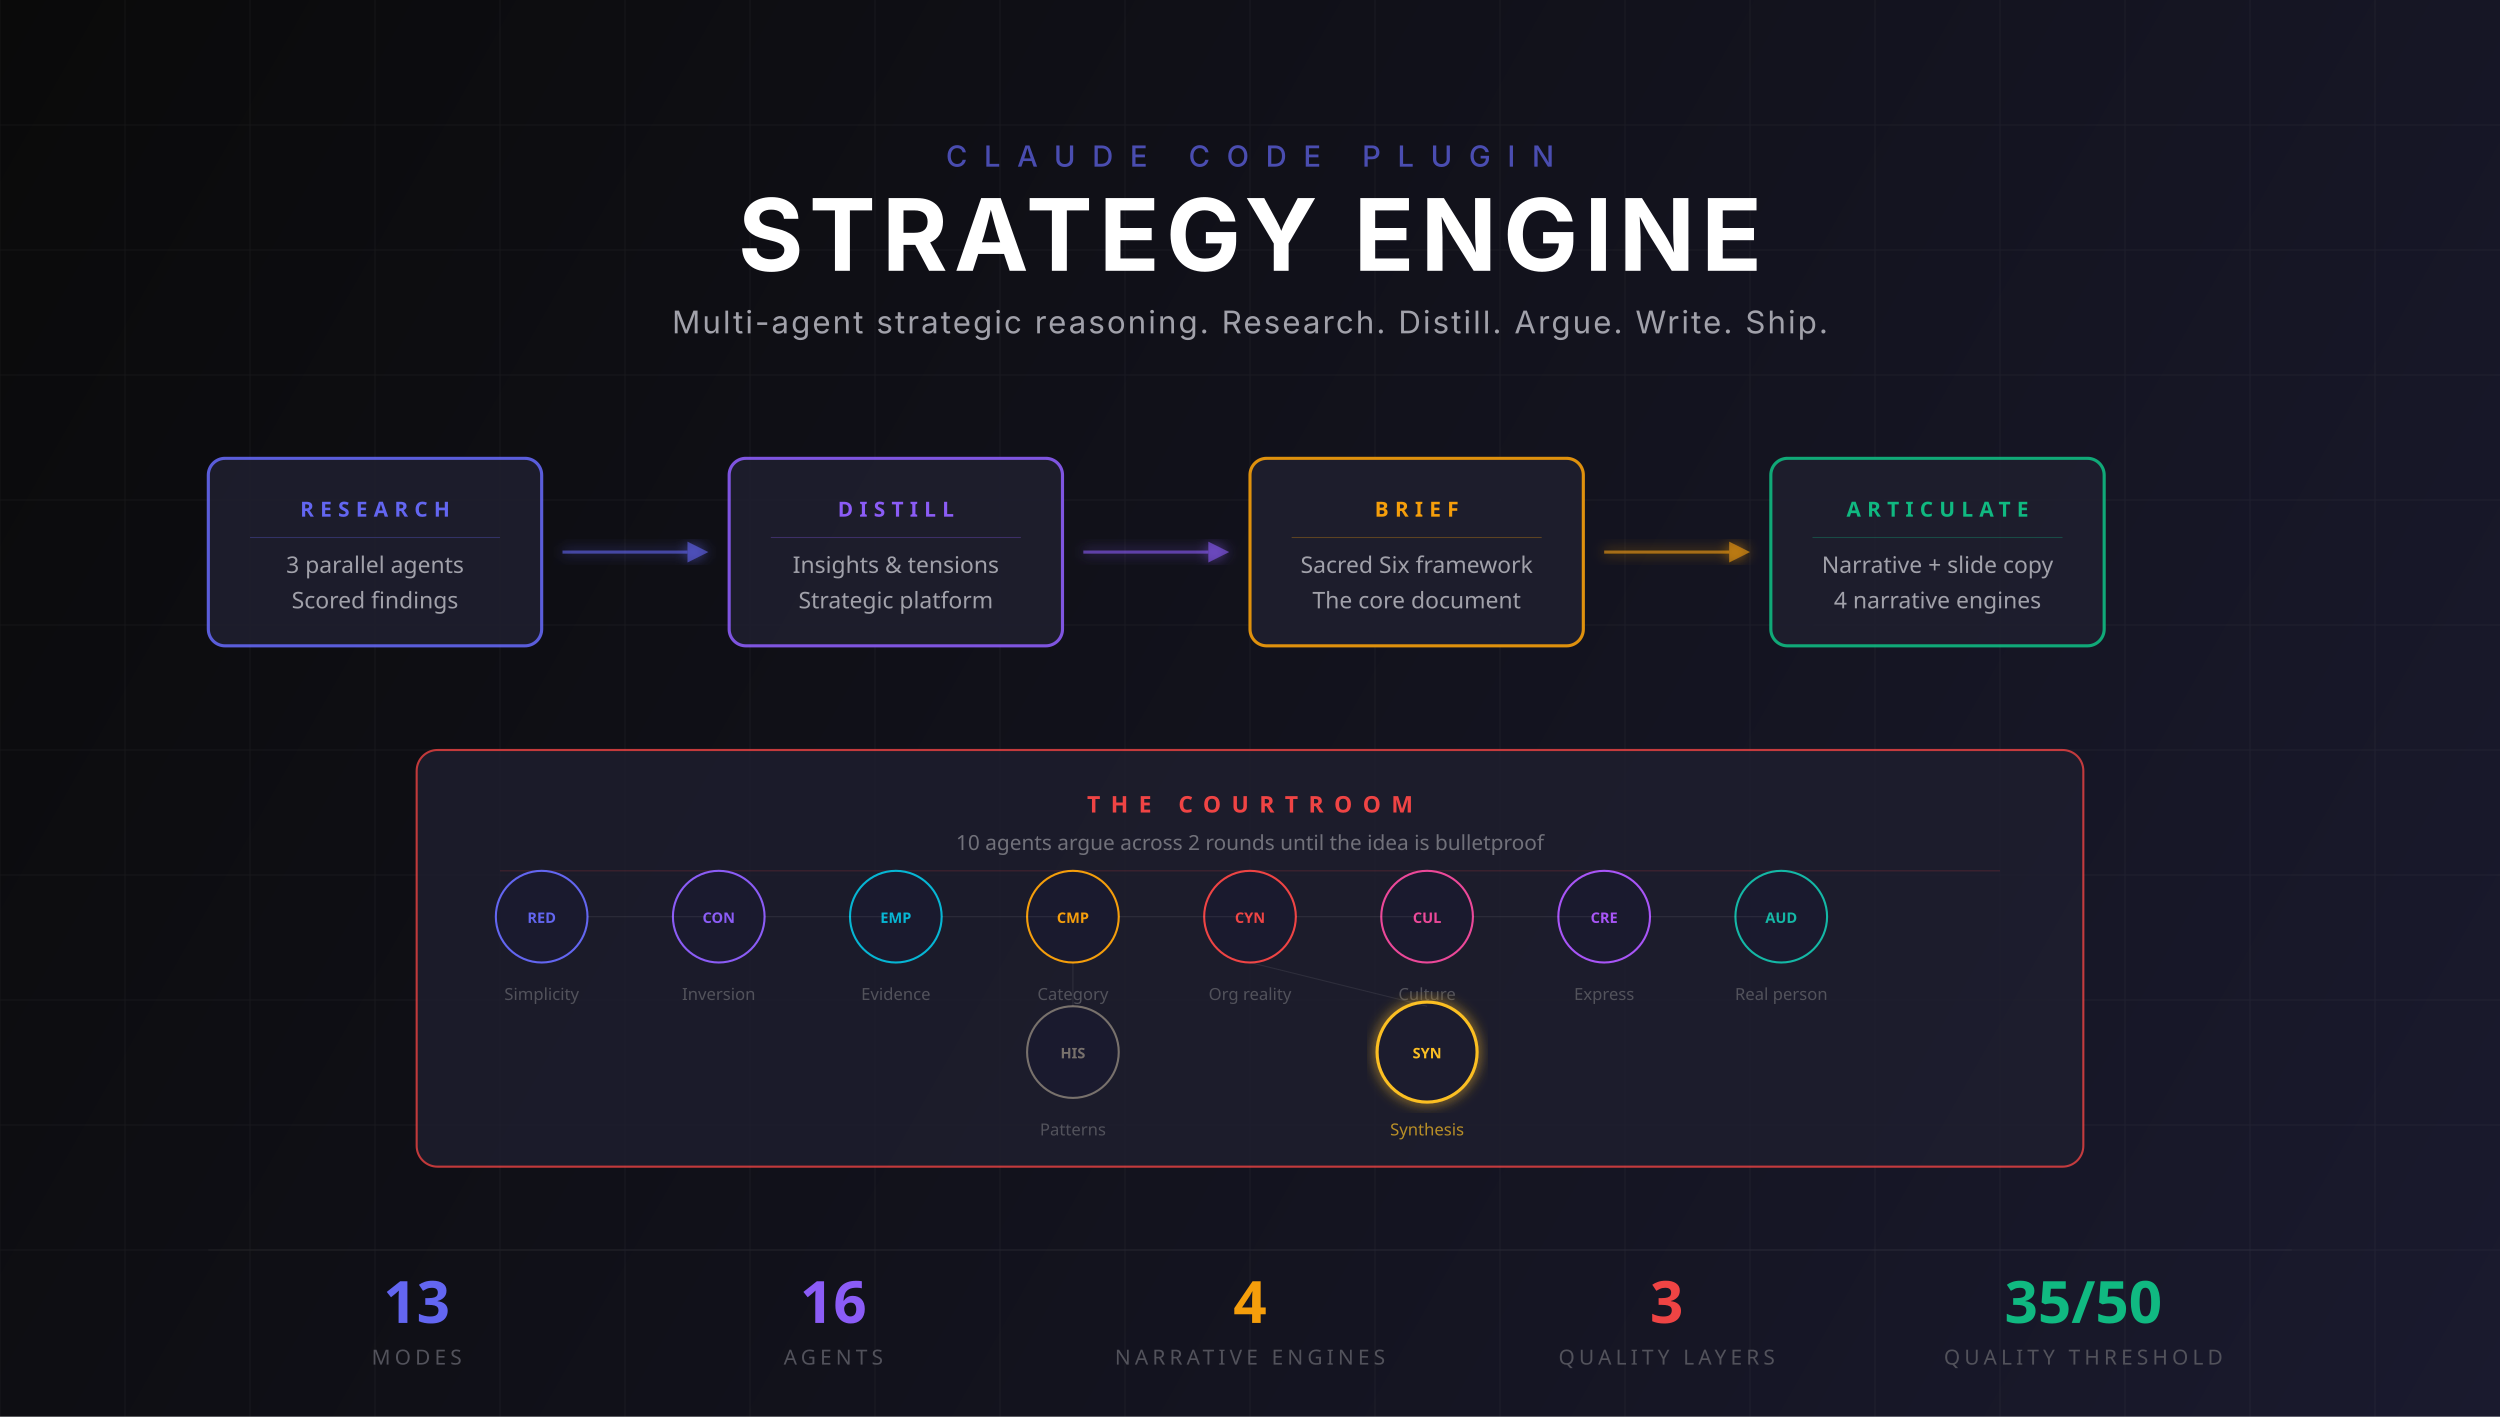
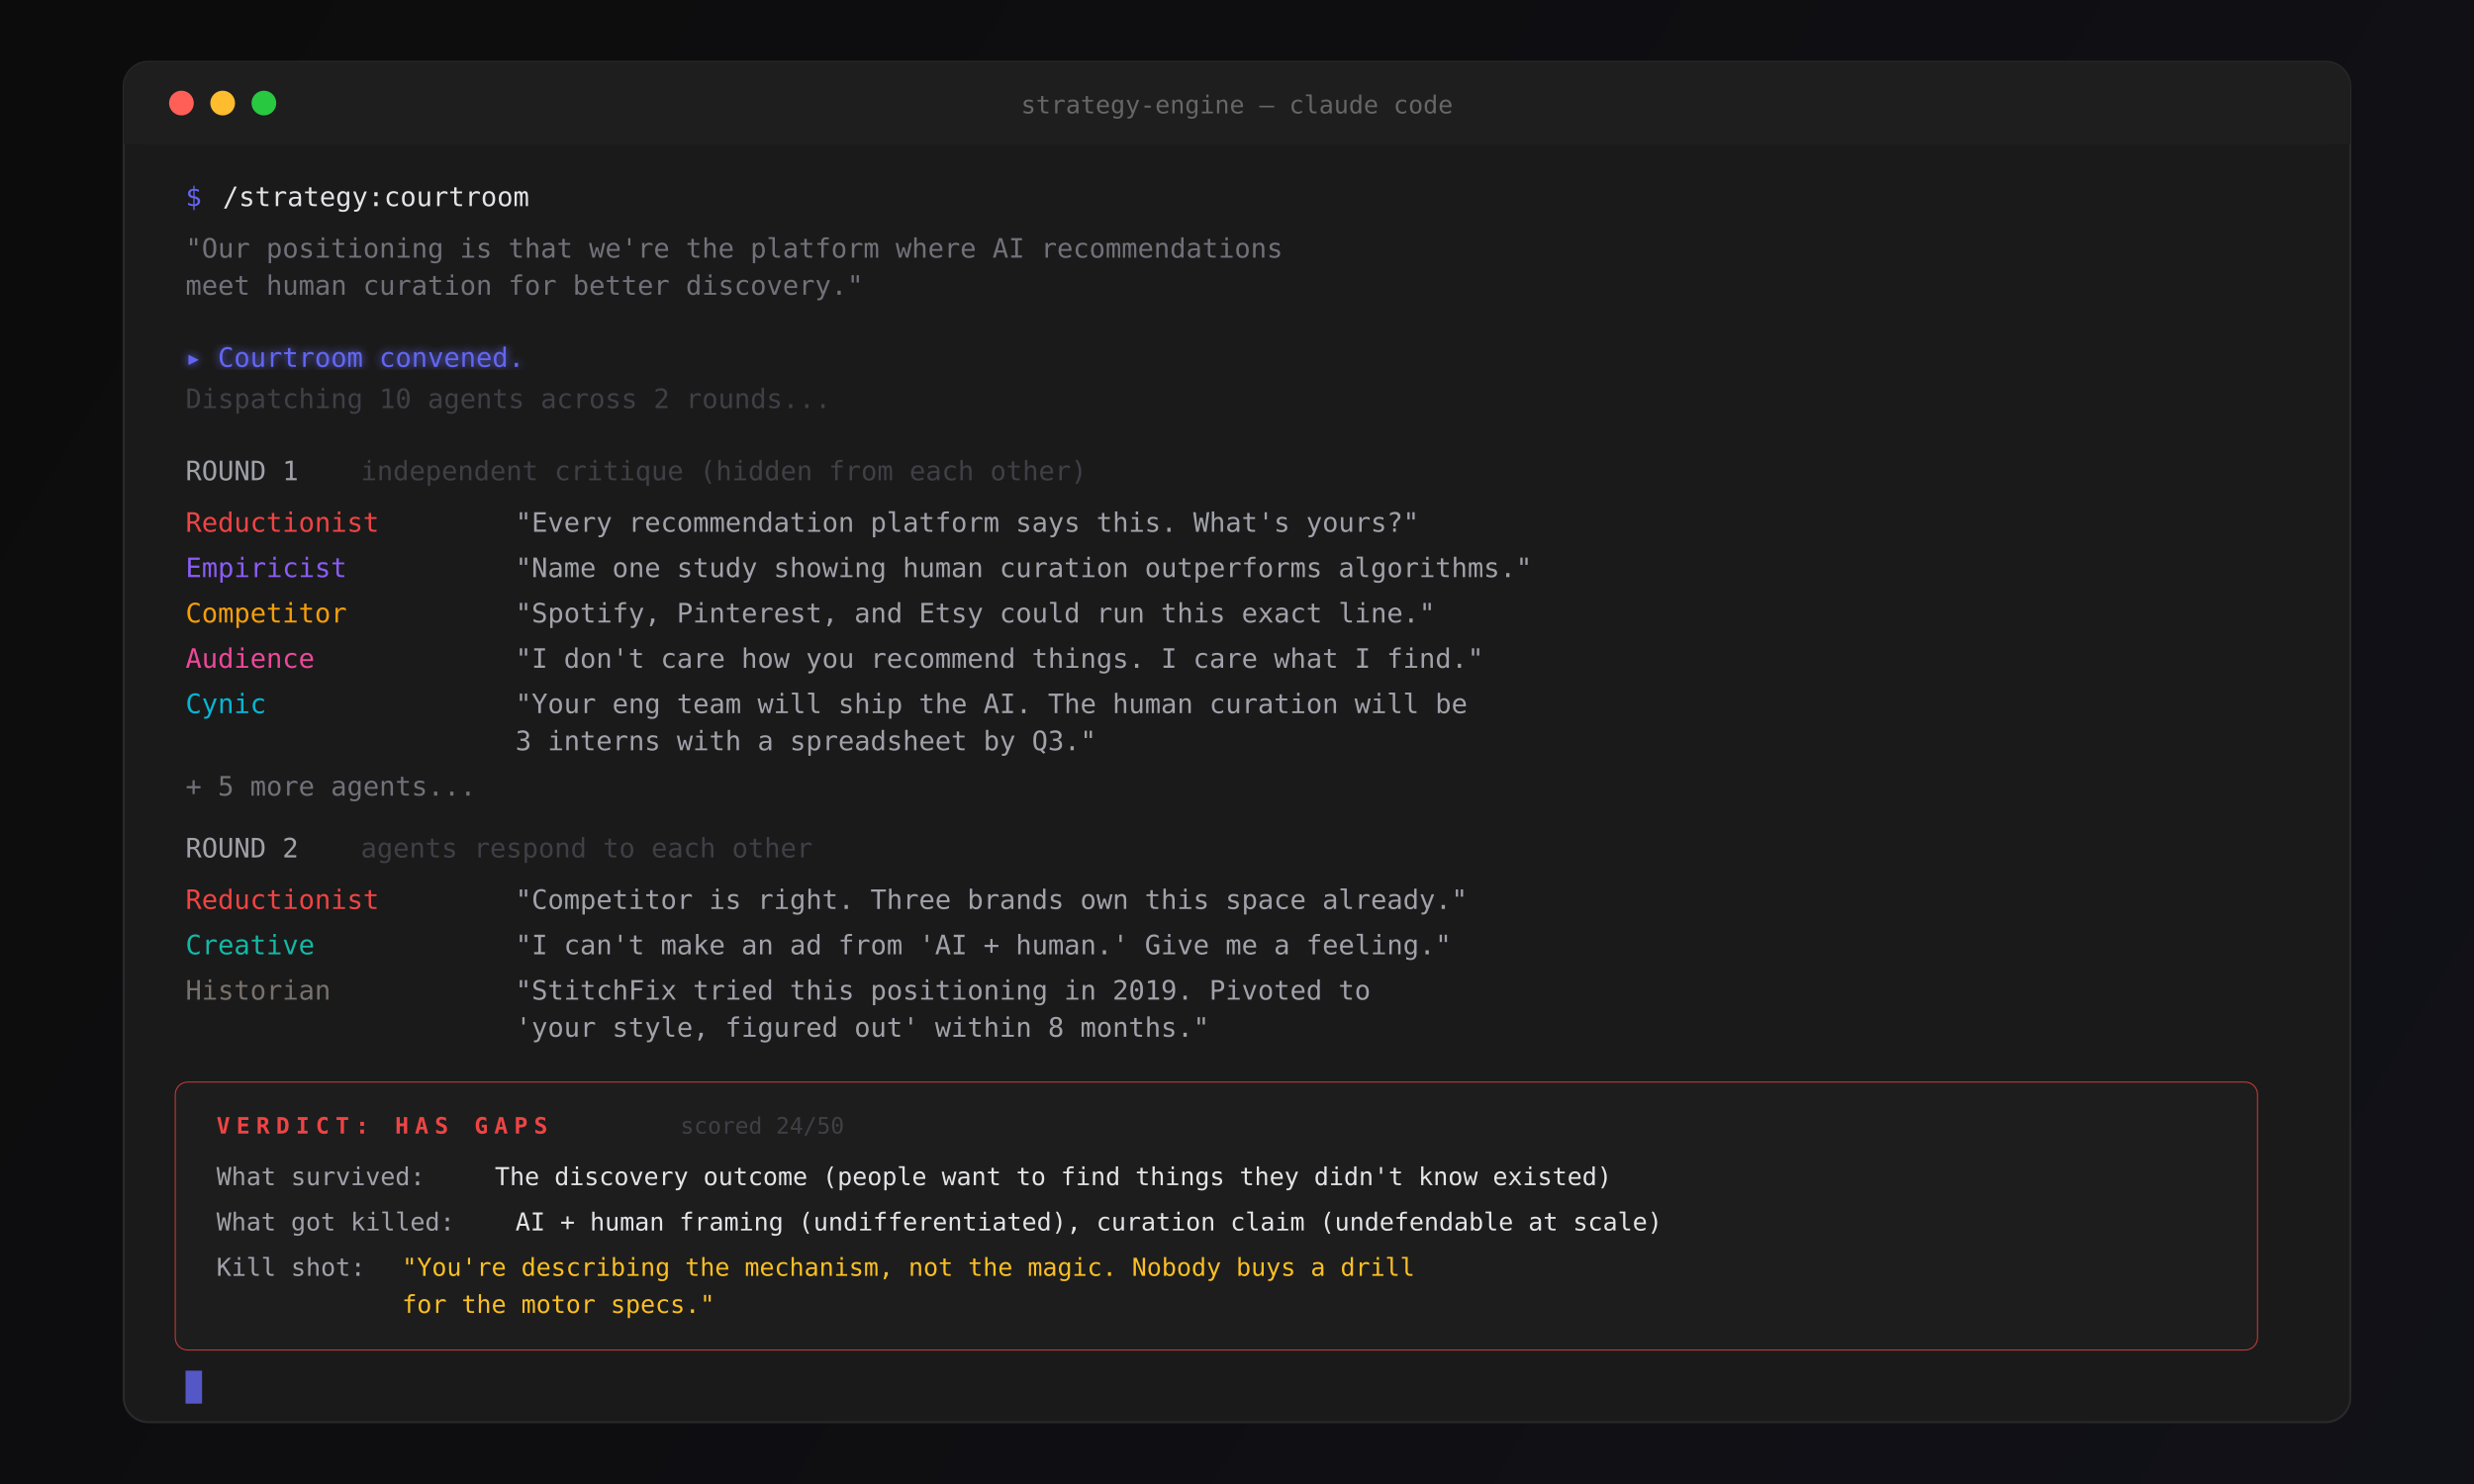
- <svg xmlns="http://www.w3.org/2000/svg" viewBox="0 0 1200 680" fill="none">
+ <svg xmlns="http://www.w3.org/2000/svg" viewBox="0 0 1200 720" fill="none">
  <defs>
-     <linearGradient id="bg" x1="0" y1="0" x2="1200" y2="680" gradientUnits="userSpaceOnUse">
-       <stop offset="0%" stop-color="#0a0a0a" />
-       <stop offset="100%" stop-color="#1a1a2e" />
-     </linearGradient>
-     <linearGradient id="accent" x1="0" y1="0" x2="1" y2="1">
-       <stop offset="0%" stop-color="#6366f1" />
-       <stop offset="100%" stop-color="#8b5cf6" />
-     </linearGradient>
-     <linearGradient id="warm" x1="0" y1="0" x2="1" y2="1">
-       <stop offset="0%" stop-color="#f59e0b" />
-       <stop offset="100%" stop-color="#ef4444" />
-     </linearGradient>
-     <linearGradient id="cool" x1="0" y1="0" x2="1" y2="1">
-       <stop offset="0%" stop-color="#06b6d4" />
-       <stop offset="100%" stop-color="#6366f1" />
-     </linearGradient>
-     <linearGradient id="green" x1="0" y1="0" x2="1" y2="1">
-       <stop offset="0%" stop-color="#10b981" />
-       <stop offset="100%" stop-color="#06b6d4" />
+     <linearGradient id="bg" x1="0" y1="0" x2="1200" y2="720" gradientUnits="userSpaceOnUse">
+       <stop offset="0%" stop-color="#0c0c0c" />
+       <stop offset="100%" stop-color="#111118" />
    </linearGradient>
    <filter id="glow">
-       <feGaussianBlur stdDeviation="3" result="blur" />
+       <feGaussianBlur stdDeviation="2" result="blur" />
      <feMerge>
        <feMergeNode in="blur" />
        <feMergeNode in="SourceGraphic" />
      </feMerge>
    </filter>
    <filter id="softglow">
-       <feGaussianBlur stdDeviation="8" result="blur" />
+       <feGaussianBlur stdDeviation="6" result="blur" />
      <feMerge>
        <feMergeNode in="blur" />
        <feMergeNode in="SourceGraphic" />
      </feMerge>
    </filter>
  </defs>
-   <rect width="1200" height="680" fill="url(#bg)" />
-   <g opacity="0.04" stroke="#ffffff" stroke-width="0.5">
-     <line x1="0" y1="0" x2="0" y2="680" />
-     <line x1="60" y1="0" x2="60" y2="680" />
-     <line x1="120" y1="0" x2="120" y2="680" />
-     <line x1="180" y1="0" x2="180" y2="680" />
-     <line x1="240" y1="0" x2="240" y2="680" />
-     <line x1="300" y1="0" x2="300" y2="680" />
-     <line x1="360" y1="0" x2="360" y2="680" />
-     <line x1="420" y1="0" x2="420" y2="680" />
-     <line x1="480" y1="0" x2="480" y2="680" />
-     <line x1="540" y1="0" x2="540" y2="680" />
-     <line x1="600" y1="0" x2="600" y2="680" />
-     <line x1="660" y1="0" x2="660" y2="680" />
-     <line x1="720" y1="0" x2="720" y2="680" />
-     <line x1="780" y1="0" x2="780" y2="680" />
-     <line x1="840" y1="0" x2="840" y2="680" />
-     <line x1="900" y1="0" x2="900" y2="680" />
-     <line x1="960" y1="0" x2="960" y2="680" />
-     <line x1="1020" y1="0" x2="1020" y2="680" />
-     <line x1="1080" y1="0" x2="1080" y2="680" />
-     <line x1="1140" y1="0" x2="1140" y2="680" />
-     <line x1="0" y1="60" x2="1200" y2="60" />
-     <line x1="0" y1="120" x2="1200" y2="120" />
-     <line x1="0" y1="180" x2="1200" y2="180" />
-     <line x1="0" y1="240" x2="1200" y2="240" />
-     <line x1="0" y1="300" x2="1200" y2="300" />
-     <line x1="0" y1="360" x2="1200" y2="360" />
-     <line x1="0" y1="420" x2="1200" y2="420" />
-     <line x1="0" y1="480" x2="1200" y2="480" />
-     <line x1="0" y1="540" x2="1200" y2="540" />
-     <line x1="0" y1="600" x2="1200" y2="600" />
+   <rect width="1200" height="720" fill="url(#bg)" />
+   <rect x="60" y="30" width="1080" height="660" rx="12" fill="#1a1a1a" stroke="#2a2a2a" stroke-width="1" />
+   <rect x="60" y="30" width="1080" height="40" rx="12" fill="#1e1e1e" />
+   <rect x="60" y="58" width="1080" height="12" fill="#1e1e1e" />
+   <circle cx="88" cy="50" r="6" fill="#ff5f57" />
+   <circle cx="108" cy="50" r="6" fill="#febc2e" />
+   <circle cx="128" cy="50" r="6" fill="#28c840" />
+   <text x="600" y="55" text-anchor="middle" font-family="SF Mono, Menlo, Monaco, monospace" font-size="12" fill="#666">strategy-engine — claude code</text>
+   <g font-family="SF Mono, Menlo, Monaco, monospace" font-size="13">
+     <text x="90" y="100" fill="#6366f1">$</text>
+     <text x="108" y="100" fill="#e4e4e7">/strategy:courtroom</text>
+     <text x="90" y="125" fill="#71717a">"Our positioning is that we're the platform where AI recommendations</text>
+     <text x="90" y="143" fill="#71717a"> meet human curation for better discovery."</text>
+     <text x="90" y="178" fill="#6366f1" filter="url(#glow)">▸ Courtroom convened.</text>
+     <text x="90" y="198" fill="#3f3f46">  Dispatching 10 agents across 2 rounds...</text>
+     <text x="90" y="233" fill="#a1a1aa">ROUND 1</text>
+     <text x="175" y="233" fill="#3f3f46">independent critique (hidden from each other)</text>
+     <text x="90" y="258" fill="#ef4444">  Reductionist</text>
+     <text x="250" y="258" fill="#a1a1aa">"Every recommendation platform says this. What's yours?"</text>
+     <text x="90" y="280" fill="#8b5cf6">  Empiricist</text>
+     <text x="250" y="280" fill="#a1a1aa">"Name one study showing human curation outperforms algorithms."</text>
+     <text x="90" y="302" fill="#f59e0b">  Competitor</text>
+     <text x="250" y="302" fill="#a1a1aa">"Spotify, Pinterest, and Etsy could run this exact line."</text>
+     <text x="90" y="324" fill="#ec4899">  Audience</text>
+     <text x="250" y="324" fill="#a1a1aa">"I don't care how you recommend things. I care what I find."</text>
+     <text x="90" y="346" fill="#06b6d4">  Cynic</text>
+     <text x="250" y="346" fill="#a1a1aa">"Your eng team will ship the AI. The human curation will be</text>
+     <text x="250" y="364" fill="#a1a1aa"> 3 interns with a spreadsheet by Q3."</text>
+     <text x="90" y="386" fill="#71717a">  + 5 more agents...</text>
+     <text x="90" y="416" fill="#a1a1aa">ROUND 2</text>
+     <text x="175" y="416" fill="#3f3f46">agents respond to each other</text>
+     <text x="90" y="441" fill="#ef4444">  Reductionist</text>
+     <text x="250" y="441" fill="#a1a1aa">"Competitor is right. Three brands own this space already."</text>
+     <text x="90" y="463" fill="#14b8a6">  Creative</text>
+     <text x="250" y="463" fill="#a1a1aa">"I can't make an ad from 'AI + human.' Give me a feeling."</text>
+     <text x="90" y="485" fill="#78716c">  Historian</text>
+     <text x="250" y="485" fill="#a1a1aa">"StitchFix tried this positioning in 2019. Pivoted to</text>
+     <text x="250" y="503" fill="#a1a1aa"> 'your style, figured out' within 8 months."</text>
+     <rect x="85" y="525" width="1010" height="130" rx="6" fill="#1e1e1e" stroke="#ef4444" stroke-width="0.5" opacity="0.8" />
+     <text x="105" y="550" fill="#ef4444" font-size="11" letter-spacing="3" font-weight="600">VERDICT: HAS GAPS</text>
+     <text x="330" y="550" fill="#3f3f46" font-size="11">scored 24/50</text>
+     <text x="105" y="575" fill="#a1a1aa" font-size="12">What survived:</text>
+     <text x="240" y="575" fill="#e4e4e7" font-size="12">The discovery outcome (people want to find things they didn't know existed)</text>
+     <text x="105" y="597" fill="#a1a1aa" font-size="12">What got killed:</text>
+     <text x="250" y="597" fill="#e4e4e7" font-size="12">AI + human framing (undifferentiated), curation claim (undefendable at scale)</text>
+     <text x="105" y="619" fill="#a1a1aa" font-size="12">Kill shot:</text>
+     <text x="195" y="619" fill="#fbbf24" font-size="12">"You're describing the mechanism, not the magic. Nobody buys a drill</text>
+     <text x="195" y="637" fill="#fbbf24" font-size="12"> for the motor specs."</text>
  </g>
-   <text x="600" y="80" text-anchor="middle" font-family="system-ui, -apple-system, sans-serif" font-size="14" font-weight="500" letter-spacing="8" fill="#6366f1" opacity="0.7">CLAUDE CODE PLUGIN</text>
-   <text x="600" y="130" text-anchor="middle" font-family="system-ui, -apple-system, sans-serif" font-size="48" font-weight="700" letter-spacing="3" fill="#ffffff">STRATEGY ENGINE</text>
-   <text x="600" y="160" text-anchor="middle" font-family="system-ui, -apple-system, sans-serif" font-size="15" fill="#a1a1aa" letter-spacing="1">Multi-agent strategic reasoning. Research. Distill. Argue. Write. Ship.</text>
-   <g transform="translate(100, 220)">
-     <rect width="160" height="90" rx="8" fill="#1e1e2e" stroke="#6366f1" stroke-width="1.5" opacity="0.9" />
-     <text x="80" y="28" text-anchor="middle" font-family="system-ui, sans-serif" font-size="10" font-weight="600" letter-spacing="3" fill="#6366f1">RESEARCH</text>
-     <line x1="20" y1="38" x2="140" y2="38" stroke="#6366f1" stroke-width="0.5" opacity="0.3" />
-     <text x="80" y="55" text-anchor="middle" font-family="system-ui, sans-serif" font-size="11" fill="#a1a1aa">3 parallel agents</text>
-     <text x="80" y="72" text-anchor="middle" font-family="system-ui, sans-serif" font-size="11" fill="#a1a1aa">Scored findings</text>
-   </g>
-   <g filter="url(#glow)">
-     <line x1="270" y1="265" x2="330" y2="265" stroke="#6366f1" stroke-width="1.5" opacity="0.6" />
-     <polygon points="330,260 340,265 330,270" fill="#6366f1" opacity="0.6" />
-   </g>
-   <g transform="translate(350, 220)">
-     <rect width="160" height="90" rx="8" fill="#1e1e2e" stroke="#8b5cf6" stroke-width="1.5" opacity="0.9" />
-     <text x="80" y="28" text-anchor="middle" font-family="system-ui, sans-serif" font-size="10" font-weight="600" letter-spacing="3" fill="#8b5cf6">DISTILL</text>
-     <line x1="20" y1="38" x2="140" y2="38" stroke="#8b5cf6" stroke-width="0.5" opacity="0.3" />
-     <text x="80" y="55" text-anchor="middle" font-family="system-ui, sans-serif" font-size="11" fill="#a1a1aa">Insights &amp; tensions</text>
-     <text x="80" y="72" text-anchor="middle" font-family="system-ui, sans-serif" font-size="11" fill="#a1a1aa">Strategic platform</text>
-   </g>
-   <g filter="url(#glow)">
-     <line x1="520" y1="265" x2="580" y2="265" stroke="#8b5cf6" stroke-width="1.5" opacity="0.6" />
-     <polygon points="580,260 590,265 580,270" fill="#8b5cf6" opacity="0.6" />
-   </g>
-   <g transform="translate(600, 220)">
-     <rect width="160" height="90" rx="8" fill="#1e1e2e" stroke="#f59e0b" stroke-width="1.5" opacity="0.9" />
-     <text x="80" y="28" text-anchor="middle" font-family="system-ui, sans-serif" font-size="10" font-weight="600" letter-spacing="3" fill="#f59e0b">BRIEF</text>
-     <line x1="20" y1="38" x2="140" y2="38" stroke="#f59e0b" stroke-width="0.5" opacity="0.3" />
-     <text x="80" y="55" text-anchor="middle" font-family="system-ui, sans-serif" font-size="11" fill="#a1a1aa">Sacred Six framework</text>
-     <text x="80" y="72" text-anchor="middle" font-family="system-ui, sans-serif" font-size="11" fill="#a1a1aa">The core document</text>
-   </g>
-   <g filter="url(#glow)">
-     <line x1="770" y1="265" x2="830" y2="265" stroke="#f59e0b" stroke-width="1.5" opacity="0.6" />
-     <polygon points="830,260 840,265 830,270" fill="#f59e0b" opacity="0.6" />
-   </g>
-   <g transform="translate(850, 220)">
-     <rect width="160" height="90" rx="8" fill="#1e1e2e" stroke="#10b981" stroke-width="1.5" opacity="0.9" />
-     <text x="80" y="28" text-anchor="middle" font-family="system-ui, sans-serif" font-size="10" font-weight="600" letter-spacing="3" fill="#10b981">ARTICULATE</text>
-     <line x1="20" y1="38" x2="140" y2="38" stroke="#10b981" stroke-width="0.5" opacity="0.3" />
-     <text x="80" y="55" text-anchor="middle" font-family="system-ui, sans-serif" font-size="11" fill="#a1a1aa">Narrative + slide copy</text>
-     <text x="80" y="72" text-anchor="middle" font-family="system-ui, sans-serif" font-size="11" fill="#a1a1aa">4 narrative engines</text>
-   </g>
-   <g transform="translate(200, 360)">
-     <rect width="800" height="200" rx="10" fill="#1e1e2e" stroke="#ef4444" stroke-width="1" opacity="0.8" />
-     <text x="400" y="30" text-anchor="middle" font-family="system-ui, sans-serif" font-size="11" font-weight="600" letter-spacing="5" fill="#ef4444">THE COURTROOM</text>
-     <text x="400" y="48" text-anchor="middle" font-family="system-ui, sans-serif" font-size="10" fill="#71717a">10 agents argue across 2 rounds until the idea is bulletproof</text>
-     <line x1="40" y1="58" x2="760" y2="58" stroke="#ef4444" stroke-width="0.5" opacity="0.2" />
-     <g transform="translate(60, 80)">
-       <circle cx="0" cy="0" r="22" fill="#1a1a2e" stroke="#6366f1" stroke-width="1" />
-       <text x="0" y="3" text-anchor="middle" font-family="system-ui, sans-serif" font-size="7" fill="#6366f1" font-weight="600">RED</text>
-       <text x="0" y="40" text-anchor="middle" font-family="system-ui, sans-serif" font-size="8" fill="#52525b">Simplicity</text>
-     </g>
-     <g transform="translate(145, 80)">
-       <circle cx="0" cy="0" r="22" fill="#1a1a2e" stroke="#8b5cf6" stroke-width="1" />
-       <text x="0" y="3" text-anchor="middle" font-family="system-ui, sans-serif" font-size="7" fill="#8b5cf6" font-weight="600">CON</text>
-       <text x="0" y="40" text-anchor="middle" font-family="system-ui, sans-serif" font-size="8" fill="#52525b">Inversion</text>
-     </g>
-     <g transform="translate(230, 80)">
-       <circle cx="0" cy="0" r="22" fill="#1a1a2e" stroke="#06b6d4" stroke-width="1" />
-       <text x="0" y="3" text-anchor="middle" font-family="system-ui, sans-serif" font-size="7" fill="#06b6d4" font-weight="600">EMP</text>
-       <text x="0" y="40" text-anchor="middle" font-family="system-ui, sans-serif" font-size="8" fill="#52525b">Evidence</text>
-     </g>
-     <g transform="translate(315, 80)">
-       <circle cx="0" cy="0" r="22" fill="#1a1a2e" stroke="#f59e0b" stroke-width="1" />
-       <text x="0" y="3" text-anchor="middle" font-family="system-ui, sans-serif" font-size="7" fill="#f59e0b" font-weight="600">CMP</text>
-       <text x="0" y="40" text-anchor="middle" font-family="system-ui, sans-serif" font-size="8" fill="#52525b">Category</text>
-     </g>
-     <g transform="translate(400, 80)">
-       <circle cx="0" cy="0" r="22" fill="#1a1a2e" stroke="#ef4444" stroke-width="1" />
-       <text x="0" y="3" text-anchor="middle" font-family="system-ui, sans-serif" font-size="7" fill="#ef4444" font-weight="600">CYN</text>
-       <text x="0" y="40" text-anchor="middle" font-family="system-ui, sans-serif" font-size="8" fill="#52525b">Org reality</text>
-     </g>
-     <g transform="translate(485, 80)">
-       <circle cx="0" cy="0" r="22" fill="#1a1a2e" stroke="#ec4899" stroke-width="1" />
-       <text x="0" y="3" text-anchor="middle" font-family="system-ui, sans-serif" font-size="7" fill="#ec4899" font-weight="600">CUL</text>
-       <text x="0" y="40" text-anchor="middle" font-family="system-ui, sans-serif" font-size="8" fill="#52525b">Culture</text>
-     </g>
-     <g transform="translate(570, 80)">
-       <circle cx="0" cy="0" r="22" fill="#1a1a2e" stroke="#a855f7" stroke-width="1" />
-       <text x="0" y="3" text-anchor="middle" font-family="system-ui, sans-serif" font-size="7" fill="#a855f7" font-weight="600">CRE</text>
-       <text x="0" y="40" text-anchor="middle" font-family="system-ui, sans-serif" font-size="8" fill="#52525b">Express</text>
-     </g>
-     <g transform="translate(655, 80)">
-       <circle cx="0" cy="0" r="22" fill="#1a1a2e" stroke="#14b8a6" stroke-width="1" />
-       <text x="0" y="3" text-anchor="middle" font-family="system-ui, sans-serif" font-size="7" fill="#14b8a6" font-weight="600">AUD</text>
-       <text x="0" y="40" text-anchor="middle" font-family="system-ui, sans-serif" font-size="8" fill="#52525b">Real person</text>
-     </g>
-     <g transform="translate(315, 145)">
-       <circle cx="0" cy="0" r="22" fill="#1a1a2e" stroke="#78716c" stroke-width="1" />
-       <text x="0" y="3" text-anchor="middle" font-family="system-ui, sans-serif" font-size="7" fill="#78716c" font-weight="600">HIS</text>
-       <text x="0" y="40" text-anchor="middle" font-family="system-ui, sans-serif" font-size="8" fill="#52525b">Patterns</text>
-     </g>
-     <g transform="translate(485, 145)">
-       <circle cx="0" cy="0" r="24" fill="#1a1a2e" stroke="#fbbf24" stroke-width="1.5" filter="url(#glow)" />
-       <text x="0" y="3" text-anchor="middle" font-family="system-ui, sans-serif" font-size="7" fill="#fbbf24" font-weight="700">SYN</text>
-       <text x="0" y="40" text-anchor="middle" font-family="system-ui, sans-serif" font-size="8" fill="#fbbf24" opacity="0.7">Synthesis</text>
-     </g>
-     <g opacity="0.08" stroke="#ffffff" stroke-width="0.5">
-       <line x1="82" y1="80" x2="145" y2="80" />
-       <line x1="167" y1="80" x2="230" y2="80" />
-       <line x1="252" y1="80" x2="315" y2="80" />
-       <line x1="337" y1="80" x2="400" y2="80" />
-       <line x1="422" y1="80" x2="485" y2="80" />
-       <line x1="507" y1="80" x2="570" y2="80" />
-       <line x1="592" y1="80" x2="655" y2="80" />
-       <line x1="400" y1="102" x2="485" y2="123" />
-       <line x1="315" y1="102" x2="315" y2="123" />
-     </g>
-   </g>
-   <g transform="translate(0, 600)">
-     <line x1="100" y1="0" x2="1100" y2="0" stroke="#ffffff" stroke-width="0.5" opacity="0.05" />
-     <text x="200" y="35" text-anchor="middle" font-family="system-ui, sans-serif" font-size="28" font-weight="700" fill="#6366f1">13</text>
-     <text x="200" y="55" text-anchor="middle" font-family="system-ui, sans-serif" font-size="10" fill="#52525b" letter-spacing="2">MODES</text>
-     <text x="400" y="35" text-anchor="middle" font-family="system-ui, sans-serif" font-size="28" font-weight="700" fill="#8b5cf6">16</text>
-     <text x="400" y="55" text-anchor="middle" font-family="system-ui, sans-serif" font-size="10" fill="#52525b" letter-spacing="2">AGENTS</text>
-     <text x="600" y="35" text-anchor="middle" font-family="system-ui, sans-serif" font-size="28" font-weight="700" fill="#f59e0b">4</text>
-     <text x="600" y="55" text-anchor="middle" font-family="system-ui, sans-serif" font-size="10" fill="#52525b" letter-spacing="2">NARRATIVE ENGINES</text>
-     <text x="800" y="35" text-anchor="middle" font-family="system-ui, sans-serif" font-size="28" font-weight="700" fill="#ef4444">3</text>
-     <text x="800" y="55" text-anchor="middle" font-family="system-ui, sans-serif" font-size="10" fill="#52525b" letter-spacing="2">QUALITY LAYERS</text>
-     <text x="1000" y="35" text-anchor="middle" font-family="system-ui, sans-serif" font-size="28" font-weight="700" fill="#10b981">35/50</text>
-     <text x="1000" y="55" text-anchor="middle" font-family="system-ui, sans-serif" font-size="10" fill="#52525b" letter-spacing="2">QUALITY THRESHOLD</text>
-   </g>
+   <rect x="90" y="665" width="8" height="16" fill="#6366f1" opacity="0.8">
+     <animate attributeName="opacity" values="0.8;0;0.8" dur="1.2s" repeatCount="indefinite" />
+   </rect>
</svg>
